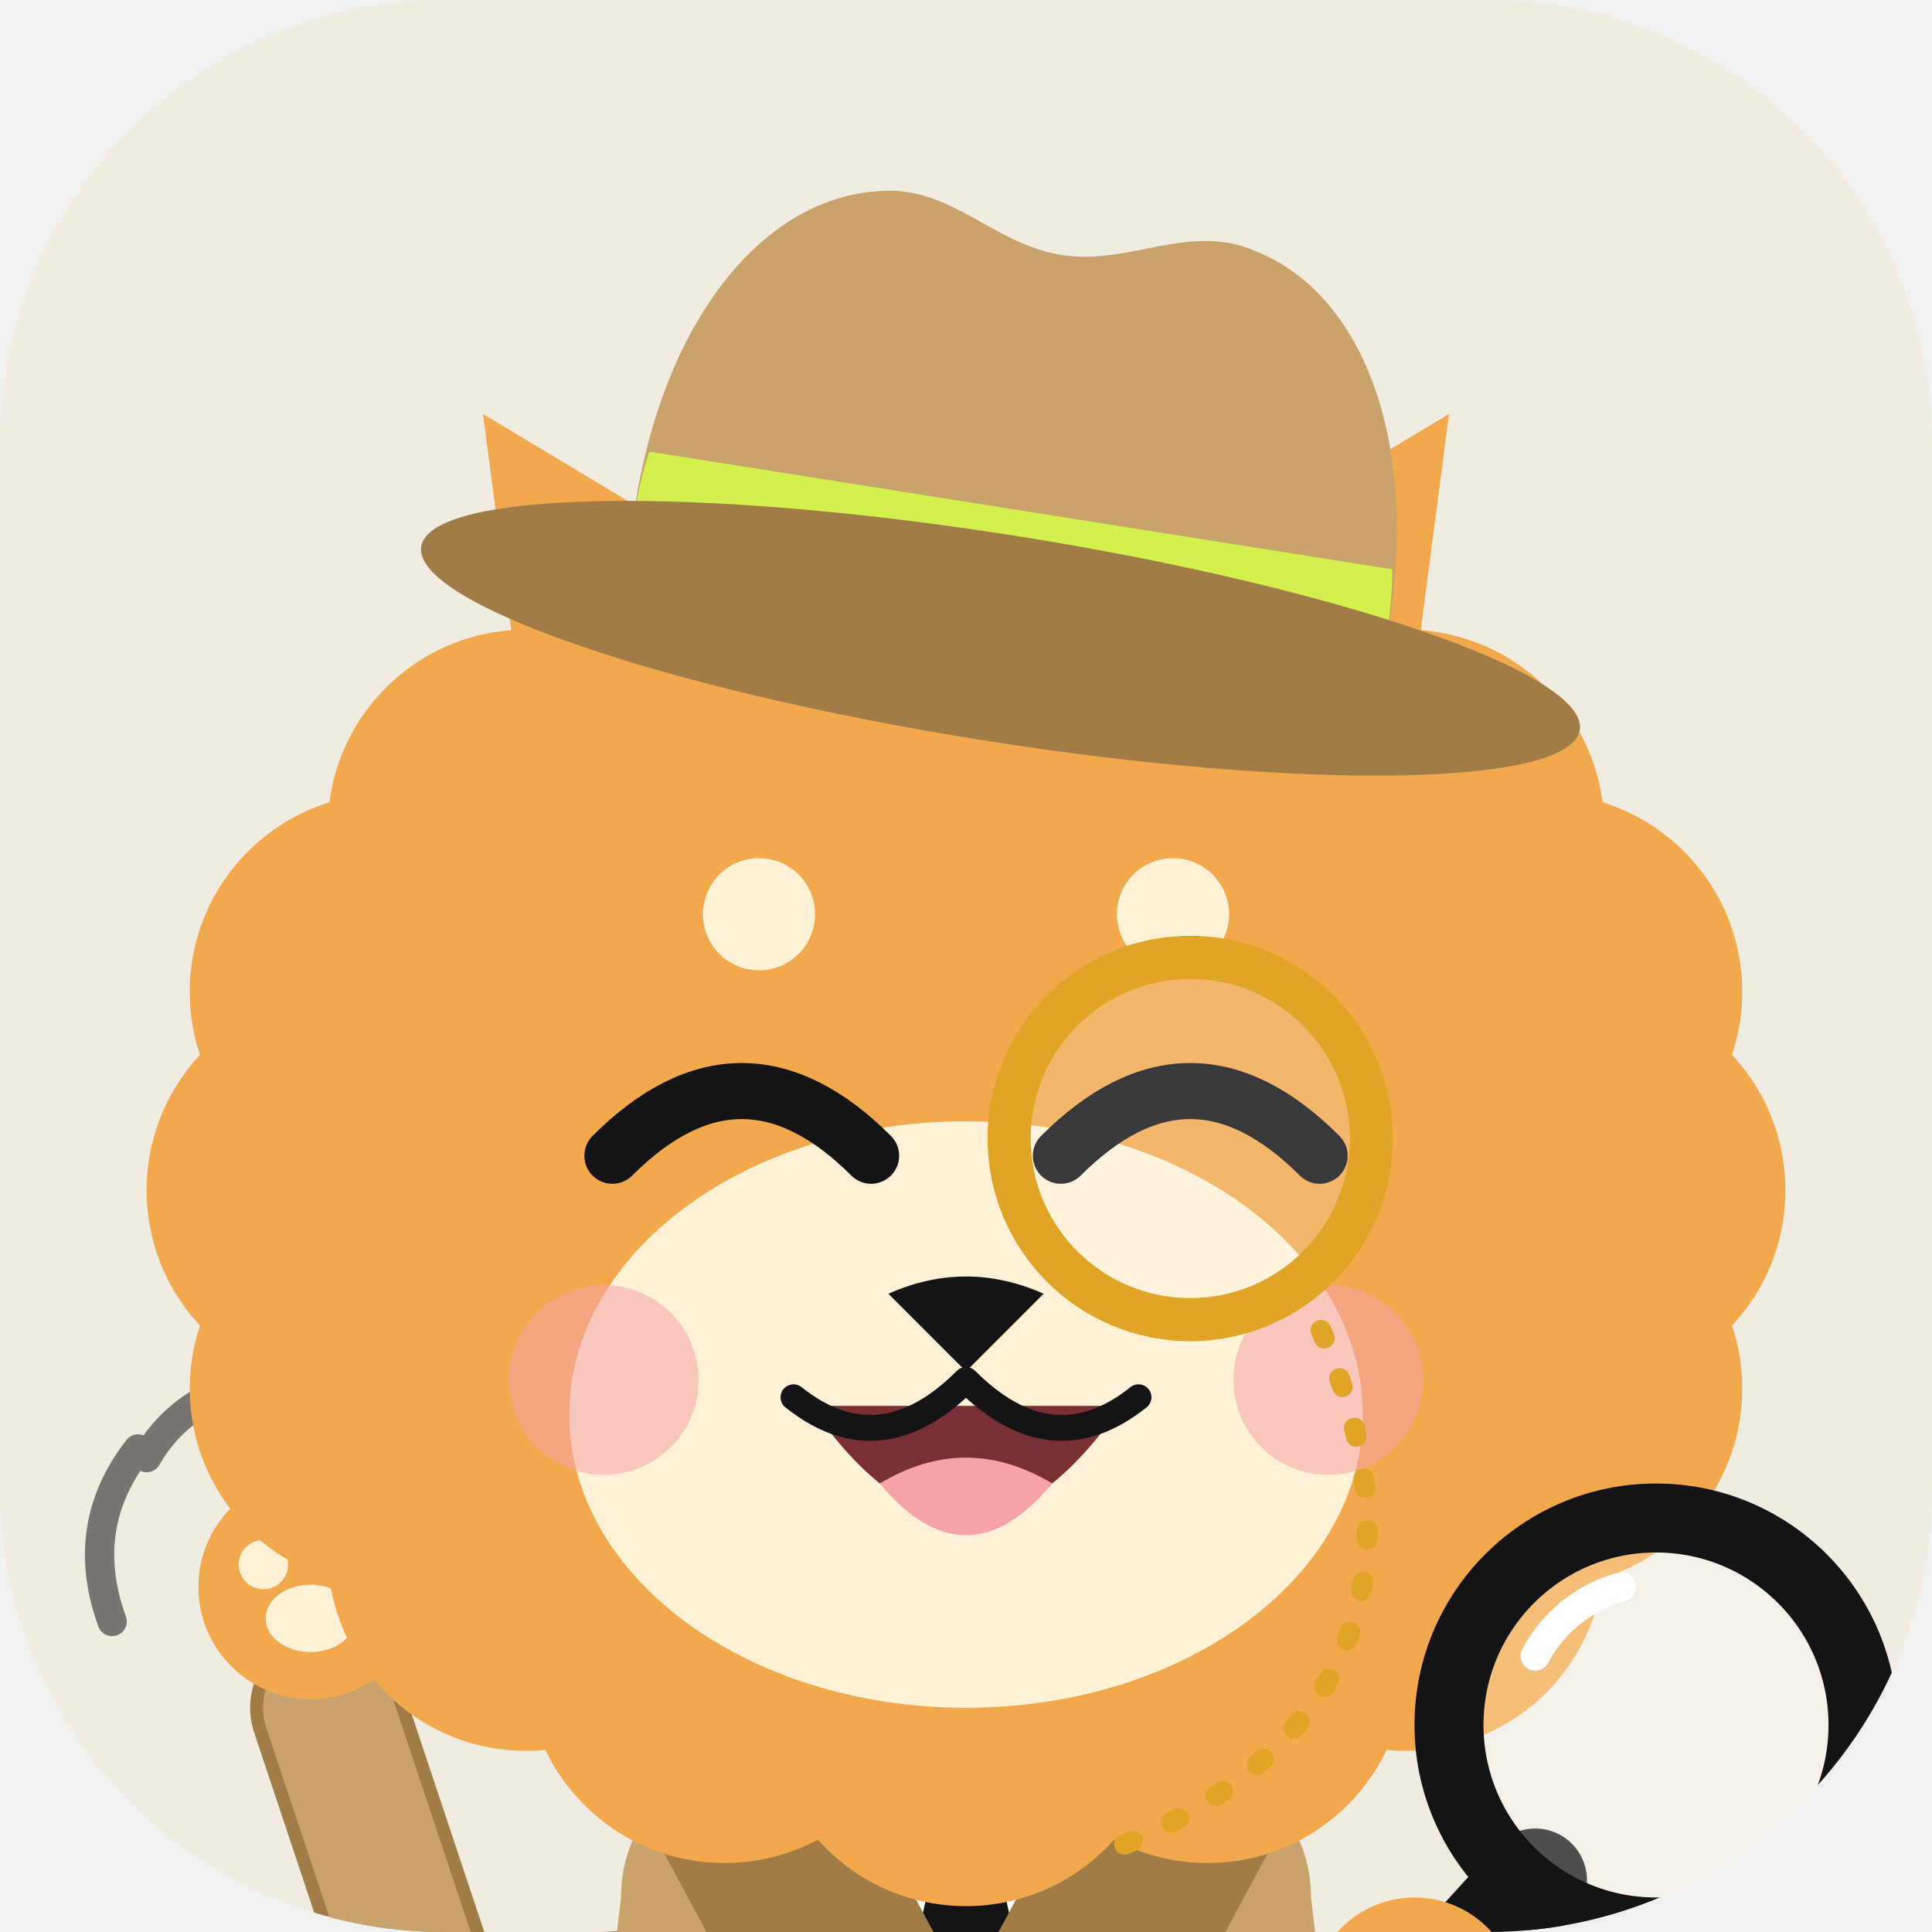
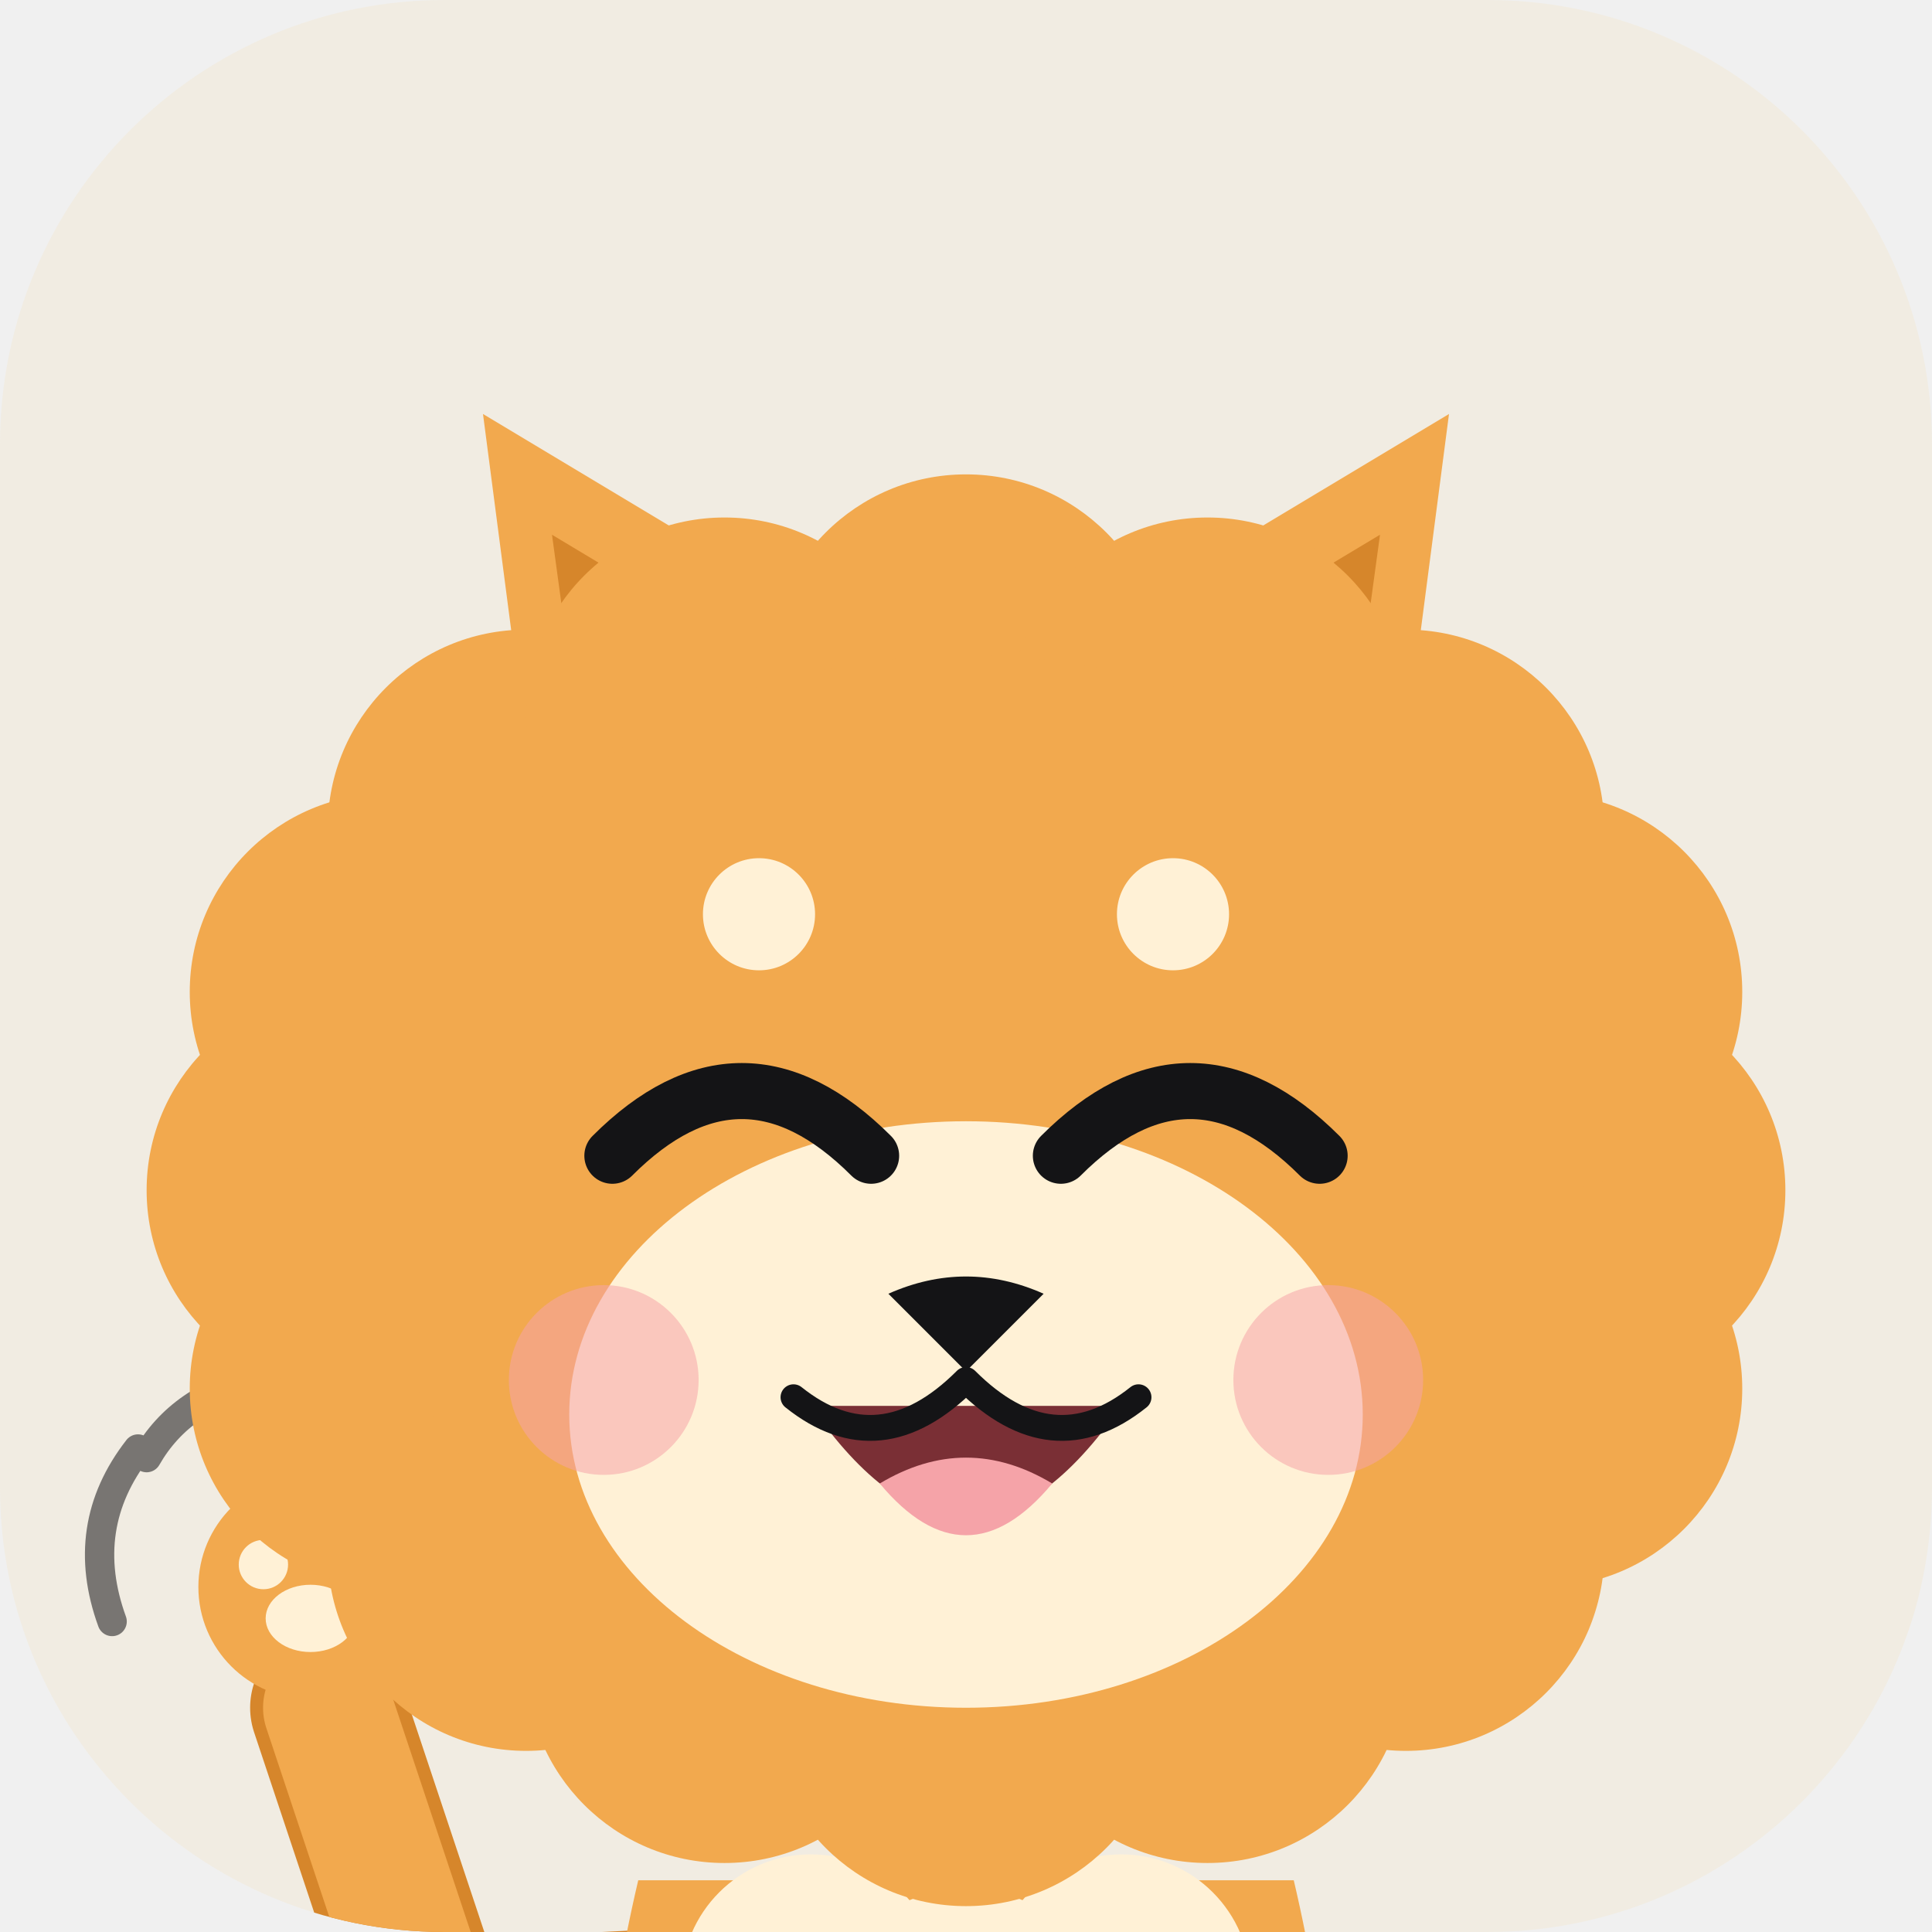
<svg xmlns="http://www.w3.org/2000/svg" width="240" height="240" viewBox="8 -14 224 224" role="img" aria-label="Puff, happy, waving">
  <clipPath id="ch62">
    <rect x="8" y="-14" width="224" height="224" rx="51.52" />
  </clipPath>
  <g clip-path="url(#ch62)">
    <rect x="8" y="-14" width="224" height="224" fill="#f1ece2" />
    <circle cx="58" cy="300" r="13" fill="#f2a94e" />
    <circle cx="47" cy="293" r="10" fill="#f2a94e" />
    <circle cx="45" cy="291" r="4.5" fill="#fff1d6" />
    <ellipse cx="102" cy="310" rx="16" ry="9" fill="#fff1d6" />
    <ellipse cx="138" cy="310" rx="16" ry="9" fill="#fff1d6" />
-     <path d="M98 218L58 220L46 184" fill="none" stroke="#a17c47" stroke-width="18" stroke-linecap="round" stroke-linejoin="round" />
-     <path d="M98 218L58 220L46 184" fill="none" stroke="#c9a36b" stroke-width="15" stroke-linecap="round" stroke-linejoin="round" />
+     <path d="M98 218L58 220L46 184" fill="none" stroke="#d6862b" stroke-width="18" stroke-linecap="round" stroke-linejoin="round" />
+     <path d="M98 218L58 220L46 184" fill="none" stroke="#f2a94e" stroke-width="15" stroke-linecap="round" stroke-linejoin="round" />
    <circle cx="44" cy="170" r="13" fill="#f2a94e" />
    <circle cx="38.54" cy="167.4" r="2.86" fill="#fff1d6" />
    <circle cx="44" cy="164.02" r="2.86" fill="#fff1d6" />
    <circle cx="49.46" cy="167.4" r="2.86" fill="#fff1d6" />
    <ellipse cx="44" cy="173.64" rx="5.2" ry="3.9" fill="#fff1d6" />
    <path d="M24 154q-7 9-3 20M38 146q-9 2-13 9" fill="none" stroke="#141416" stroke-opacity=".55" stroke-width="3.4" stroke-linecap="round" />
-     <path d="M142 218L180 238L175 223" fill="none" stroke="#a17c47" stroke-width="18" stroke-linecap="round" stroke-linejoin="round" />
-     <path d="M142 218L180 238L175 223" fill="none" stroke="#c9a36b" stroke-width="15" stroke-linecap="round" stroke-linejoin="round" />
-     <path d="M80 206c0-10 8-16 18-16h44c10 0 18 6 18 16L170 290c1 6-3 10-9 10H79c-6 0-10-4-9-10z" fill="#c9a36b" />
-     <path d="M120 224V300" stroke="#a17c47" stroke-width="2.2" stroke-linecap="round" />
-     <rect x="73" y="251.6" width="94" height="12" rx="3" fill="#a17c47" />
-     <rect x="112" y="249.1" width="16" height="17" rx="3.5" fill="#c9a36b" stroke="#e0a526" stroke-width="3.6" />
-     <path d="M106 192l14 26 14-26z" fill="#ffffff" />
-     <path d="M117 199h6l2.5 11-5.5 7-5.5-7z" fill="#141416" />
-     <path d="M106 191l-22 8 14 26 22-8z" fill="#a17c47" />
-     <path d="M134 191l22 8-14 26-22-8z" fill="#a17c47" />
+     <path d="M144 218C168 224 180 242 182 260" fill="none" stroke="#d6862b" stroke-width="18" stroke-linecap="round" stroke-linejoin="round" />
+     <path d="M144 218C168 224 180 242 182 260" fill="none" stroke="#f2a94e" stroke-width="15" stroke-linecap="round" stroke-linejoin="round" />
+     <ellipse cx="183" cy="271" rx="9.5" ry="11" fill="#f2a94e" />
+     <path d="M179.8 276v5m6.400-5v5" stroke="#d6862b" stroke-width="2" stroke-linecap="round" />
+     <path d="M82 204c-8 34-6 68 6 98h64c12-30 14-64 6-98z" fill="#f2a94e" />
+     <circle cx="102" cy="216" r="15" fill="#fff1d6" />
+     <circle cx="120" cy="222" r="17" fill="#fff1d6" />
+     <circle cx="138" cy="216" r="15" fill="#fff1d6" />
+     <circle cx="110" cy="240" r="15" fill="#fff1d6" />
+     <circle cx="130" cy="240" r="15" fill="#fff1d6" />
+     <circle cx="120" cy="258" r="14" fill="#fff1d6" />
    <path d="M70 80L64 34 104 58z" fill="#f2a94e" />
    <path d="M75 70L72 48 92 60z" fill="#d6862b" />
    <path d="M170 80L176 34 136 58z" fill="#f2a94e" />
    <path d="M165 70L168 48 148 60z" fill="#d6862b" />
    <circle cx="192" cy="124" r="23" fill="#f2a94e" />
    <circle cx="187" cy="147" r="23" fill="#f2a94e" />
    <circle cx="171" cy="166" r="23" fill="#f2a94e" />
    <circle cx="148" cy="179" r="23" fill="#f2a94e" />
    <circle cx="120" cy="184" r="23" fill="#f2a94e" />
    <circle cx="92" cy="179" r="23" fill="#f2a94e" />
    <circle cx="69" cy="166" r="23" fill="#f2a94e" />
    <circle cx="53" cy="147" r="23" fill="#f2a94e" />
    <circle cx="48" cy="124" r="23" fill="#f2a94e" />
    <circle cx="53" cy="101" r="23" fill="#f2a94e" />
    <circle cx="69" cy="82" r="23" fill="#f2a94e" />
    <circle cx="92" cy="69" r="23" fill="#f2a94e" />
    <circle cx="120" cy="64" r="23" fill="#f2a94e" />
    <circle cx="148" cy="69" r="23" fill="#f2a94e" />
    <circle cx="171" cy="82" r="23" fill="#f2a94e" />
    <circle cx="187" cy="101" r="23" fill="#f2a94e" />
    <ellipse cx="120" cy="122" rx="70" ry="60" fill="#f2a94e" />
    <ellipse cx="120" cy="150" rx="46" ry="34" fill="#fff1d6" />
    <circle cx="96" cy="92" r="6.5" fill="#fff1d6" />
    <circle cx="144" cy="92" r="6.5" fill="#fff1d6" />
    <circle cx="78" cy="146" r="11" fill="#f5a3a8" fill-opacity=".55" />
    <circle cx="162" cy="146" r="11" fill="#f5a3a8" fill-opacity=".55" />
    <path d="M79 120q15-15 30 0" fill="none" stroke="#141416" stroke-width="6.5" stroke-linecap="round" stroke-linejoin="round" />
    <path d="M131 120q15-15 30 0" fill="none" stroke="#141416" stroke-width="6.5" stroke-linecap="round" stroke-linejoin="round" />
    <path d="M111 136q9-4 18 0l-9 9z" fill="#141416" />
    <path d="M102 149q18 26 36 0z" fill="#7a2f35" />
    <path d="M110 158q10 12 20 0q-10-6-20 0z" fill="#f5a3a8" />
    <path d="M100 148q10 8 20-2 10 10 20 2" fill="none" stroke="#141416" stroke-width="3" stroke-linecap="round" stroke-linejoin="round" />
-     <path d="M158.6 134.8C181 179 150 195 138 200" fill="none" stroke="#e0a526" stroke-width="2.4" stroke-linecap="round" stroke-dasharray="1 5" />
-     <circle cx="146" cy="118" r="21" fill="#ffffff" fill-opacity=".16" stroke="#e0a526" stroke-width="5" />
-     <g transform="translate(4 -4) rotate(9 120 64)">
-       <path d="M76 62c-2-26 8-44 22-47 8-2 14 4 22 4s14-6 22-4c14 3 24 21 22 47z" fill="#c9a36b" />
-       <path d="M76.4 49h87.2c.7 4.3.7 8.7.4 13H76c-.3-4.300-.3-8.700.4-13z" fill="#d4f04c" />
-       <ellipse cx="120" cy="64" rx="68" ry="12" fill="#a17c47" />
-     </g>
-     <path d="M186 204l-20 22" stroke="#141416" stroke-width="12" stroke-linecap="round" />
-     <circle cx="200" cy="186" r="24" fill="#ffffff" fill-opacity=".25" stroke="#141416" stroke-width="8" />
-     <path d="M186 178a16 16 0 0 1 10-8" fill="none" stroke="#ffffff" stroke-width="3.4" stroke-linecap="round" />
-     <circle cx="172" cy="218" r="12" fill="#f2a94e" />
  </g>
</svg>
